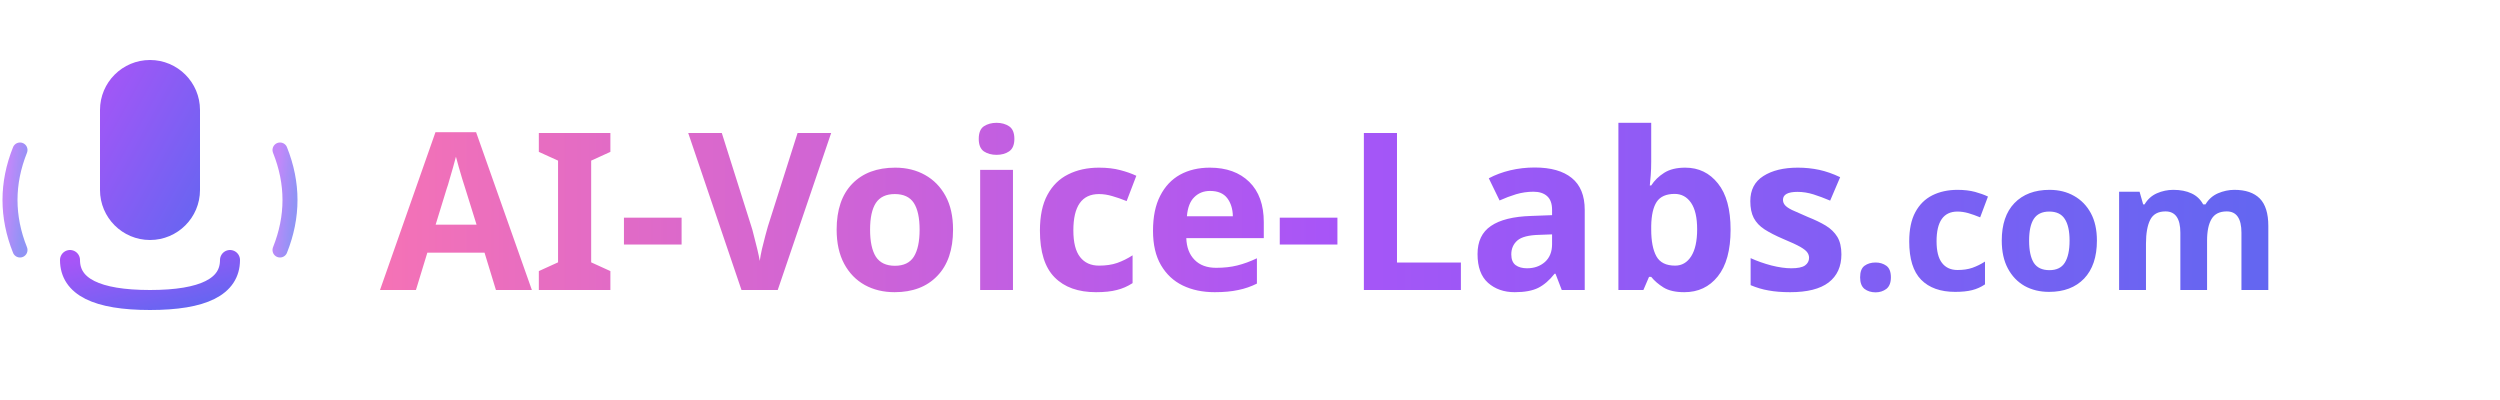
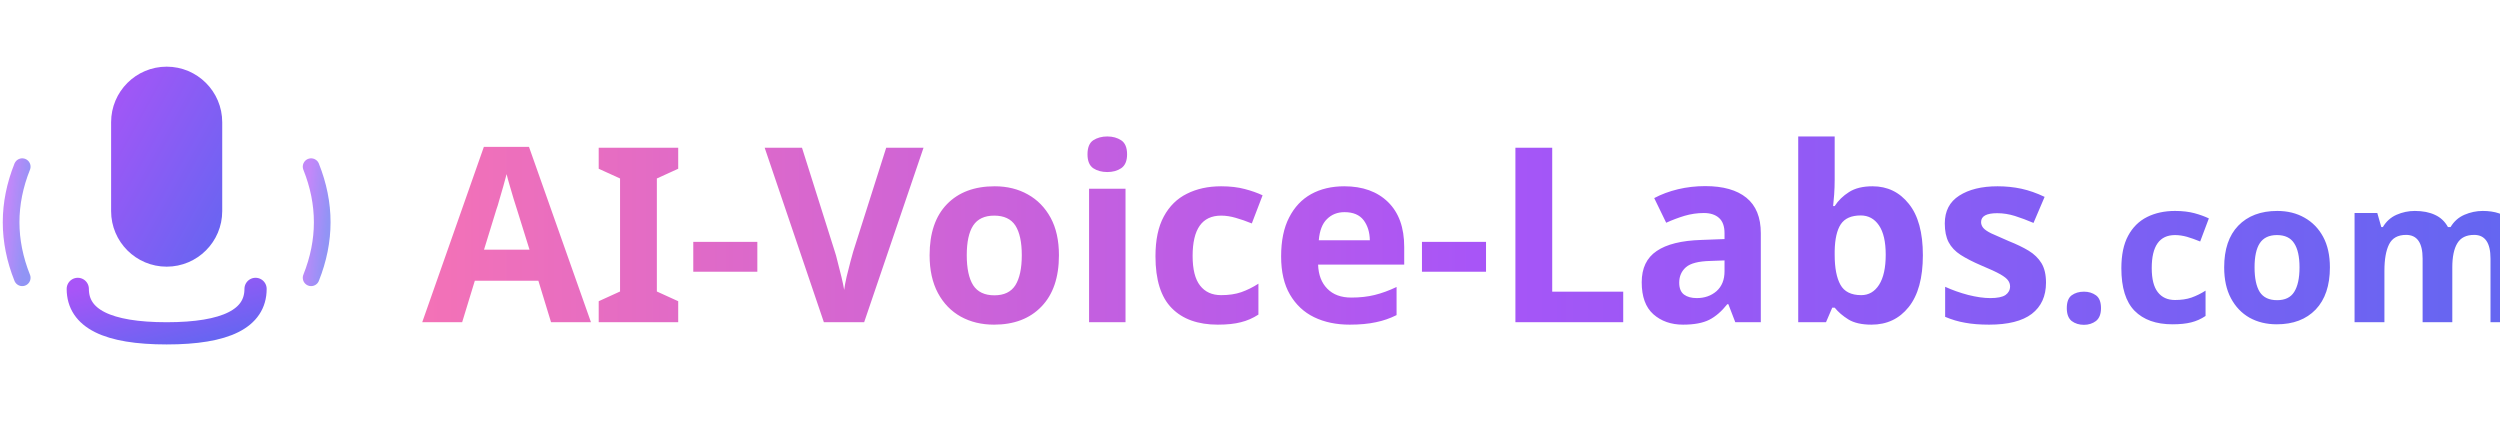
- <svg xmlns="http://www.w3.org/2000/svg" viewBox="0 0 250 40" fill="none">
+ <svg xmlns="http://www.w3.org/2000/svg" viewBox="0 0 225 40" fill="none">
  <defs>
    <linearGradient id="brandGradient" x1="0%" y1="0%" x2="100%" y2="0%">
      <stop offset="0%" stop-color="#f472b6" />
      <stop offset="50%" stop-color="#a855f7" />
      <stop offset="100%" stop-color="#6366f1" />
    </linearGradient>
    <linearGradient id="iconGradient" x1="0" y1="0" x2="1" y2="1">
      <stop offset="0%" stop-color="#a855f7" />
      <stop offset="100%" stop-color="#6366f1" />
    </linearGradient>
  </defs>
  <g transform="translate(15, 20)">
    <rect x="-5" y="-14" width="10" height="18" rx="5" fill="url(#iconGradient)" />
    <path d="M -8 6 Q -8 10, 0 10 Q 8 10, 8 6" stroke="url(#iconGradient)" stroke-width="2" fill="none" stroke-linecap="round" />
    <line x1="0" y1="10" x2="0" y2="16" stroke="url(#iconGradient)" stroke-width="2" stroke-linecap="round" />
    <line x1="-6" y1="16" x2="6" y2="16" stroke="url(#iconGradient)" stroke-width="2" stroke-linecap="round" />
    <path d="M -13 -5 Q -15 0, -13 5" stroke="url(#iconGradient)" stroke-width="1.5" fill="none" stroke-linecap="round" opacity="0.7" />
    <path d="M 13 -5 Q 15 0, 13 5" stroke="url(#iconGradient)" stroke-width="1.5" fill="none" stroke-linecap="round" opacity="0.7" />
  </g>
  <text x="38" y="29" fill="url(#brandGradient)" font-family="Poppins, sans-serif" font-weight="600" font-size="22">
    AI-Voice-Labs<tspan font-size="18">.com</tspan>
  </text>
</svg>
